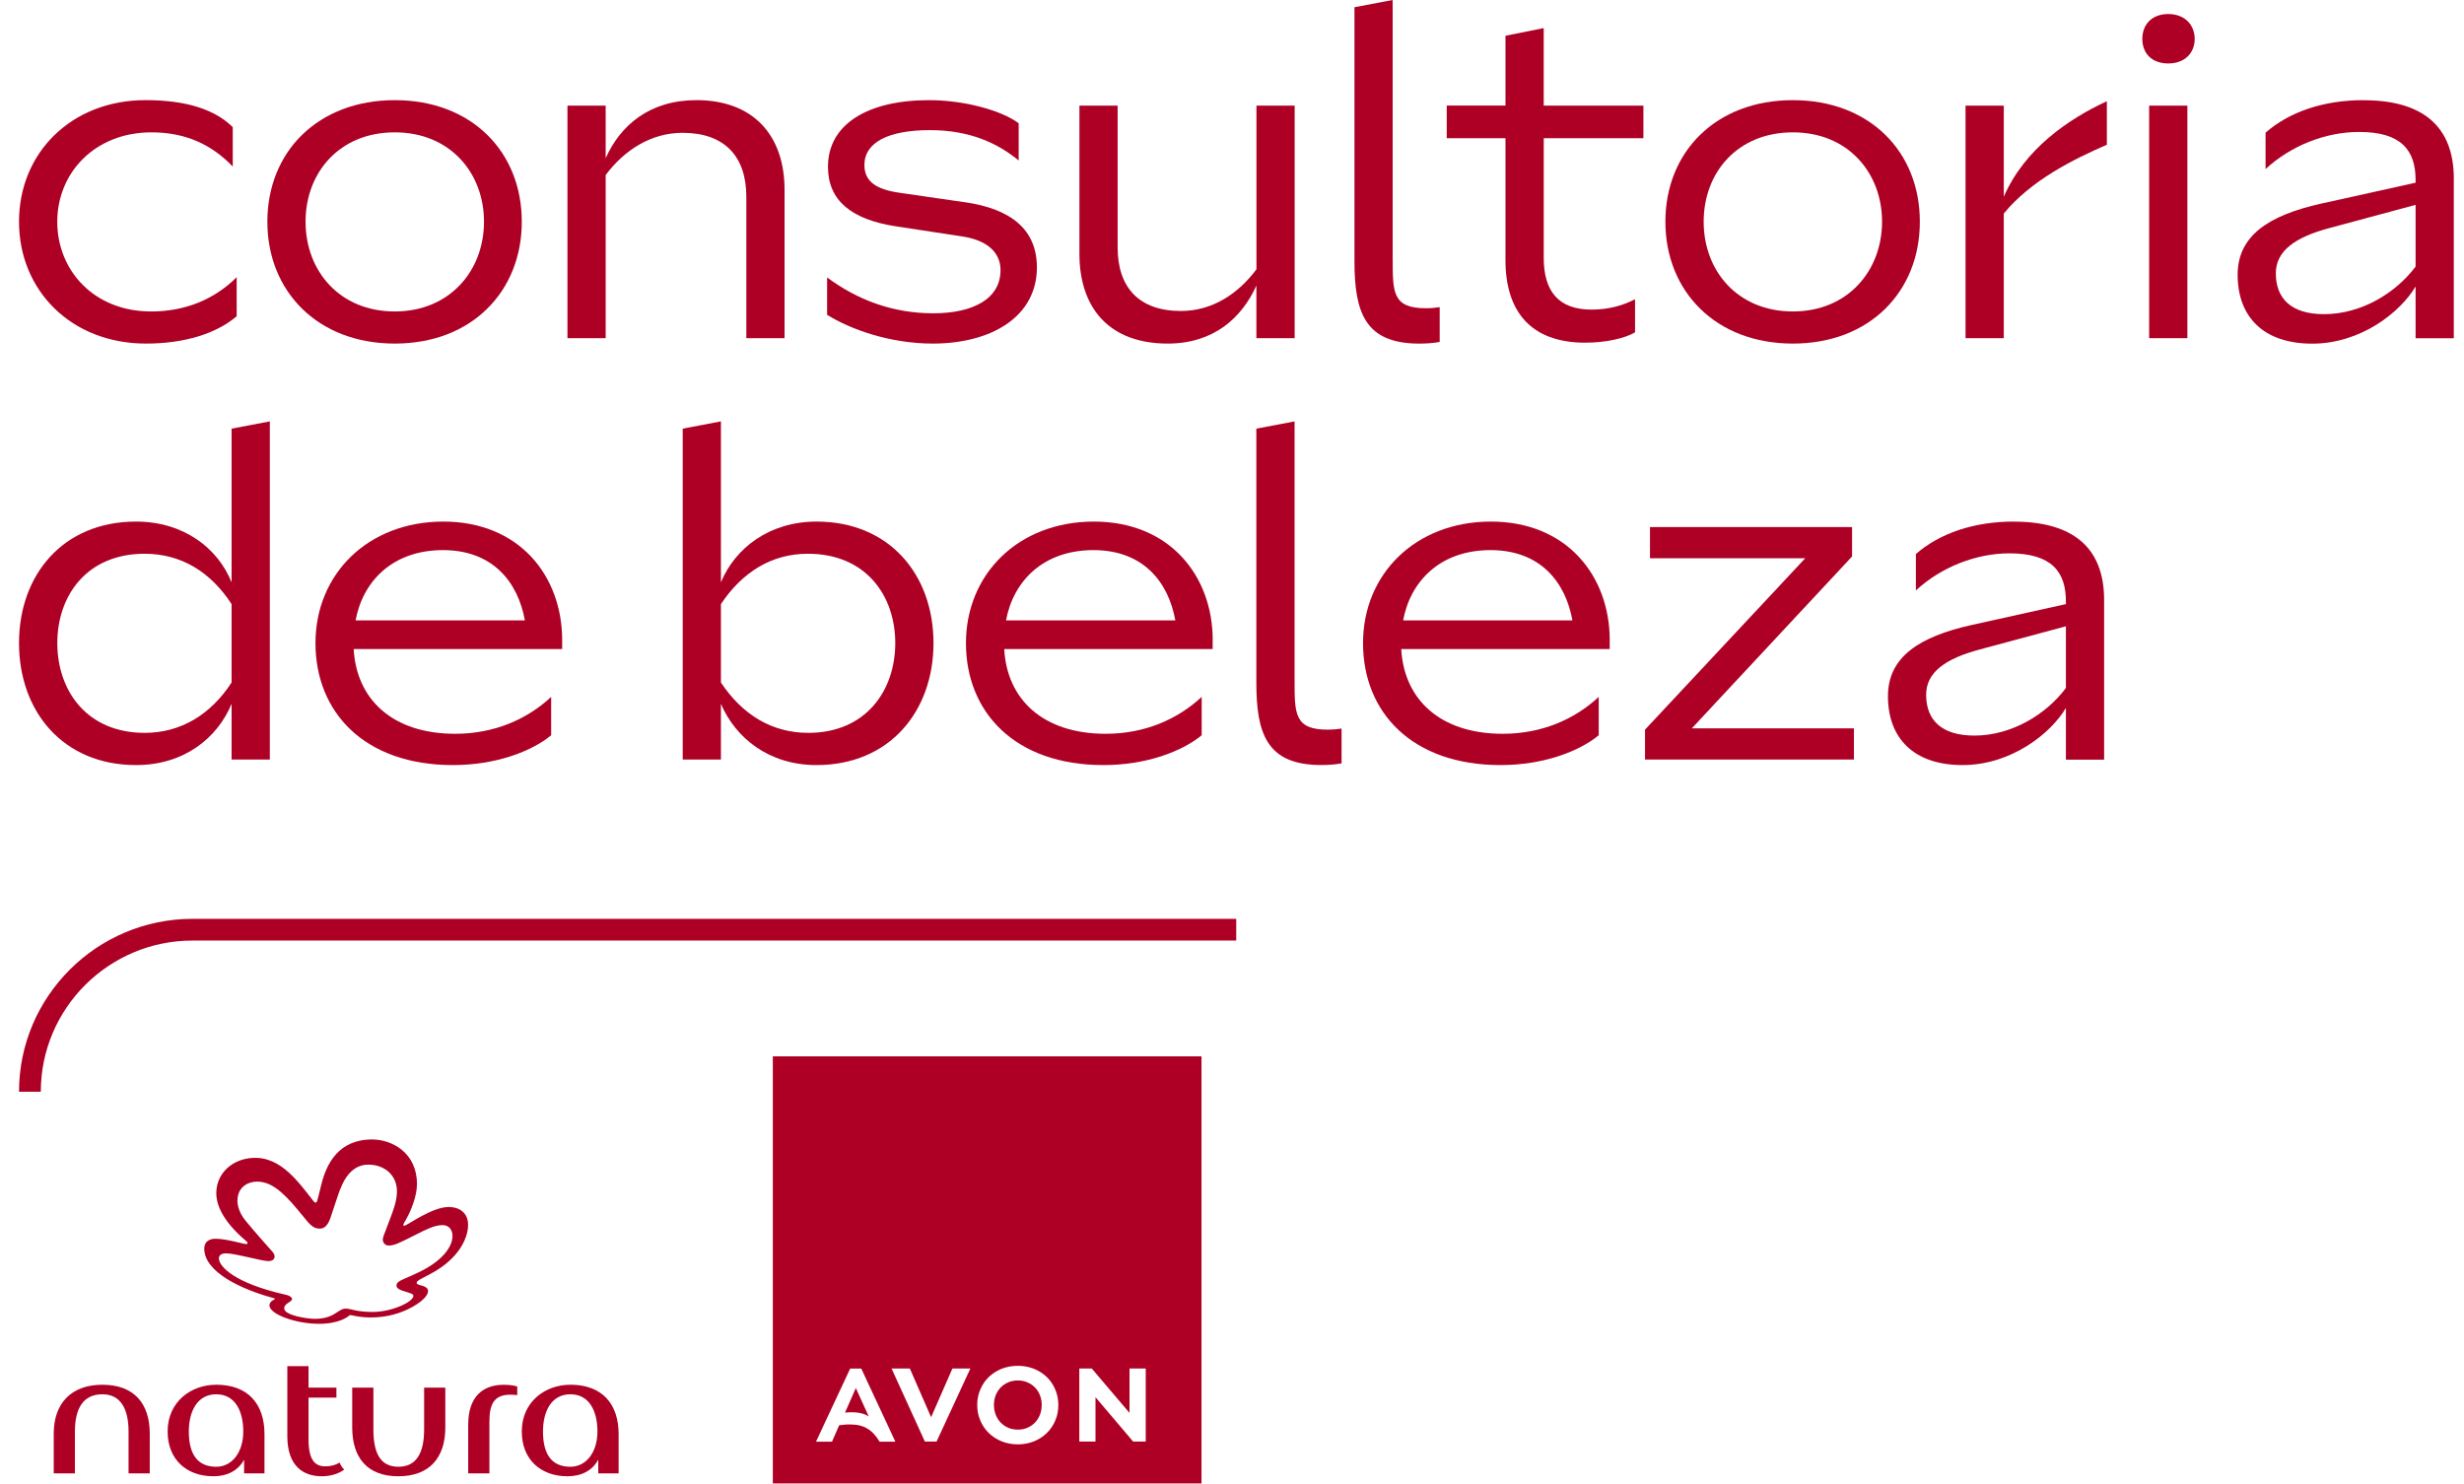
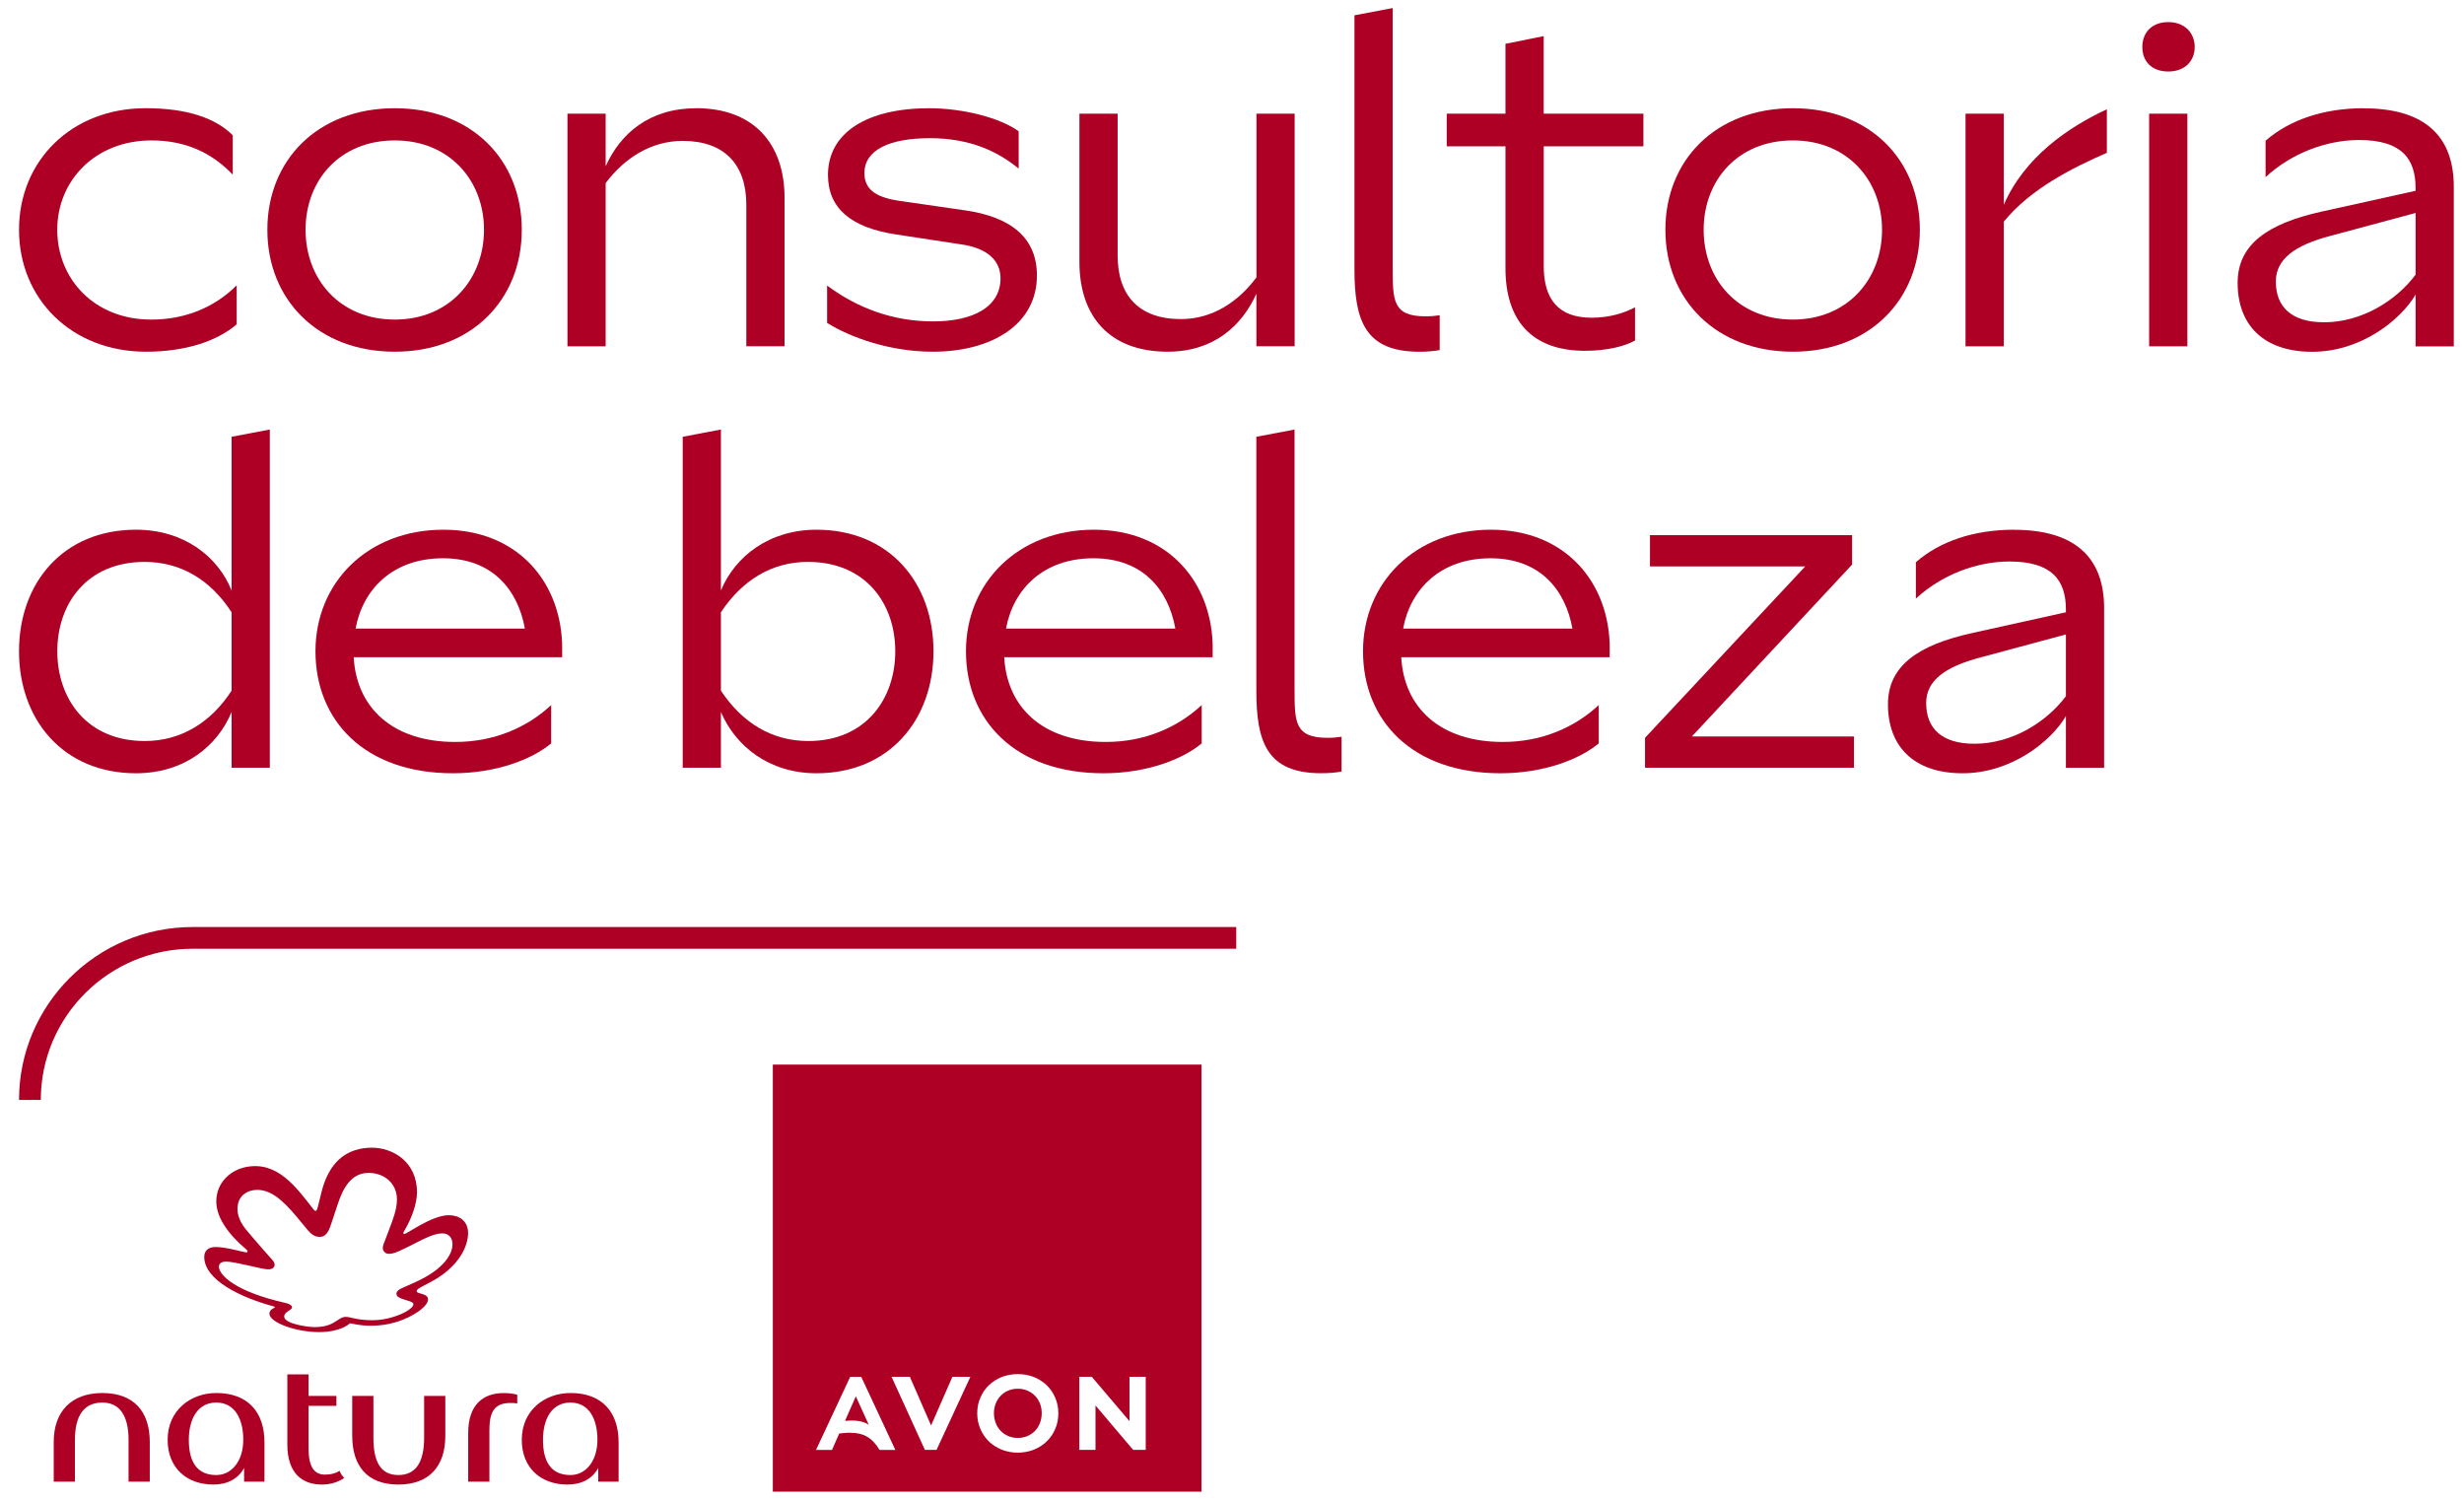
- <svg xmlns="http://www.w3.org/2000/svg" width="93" height="56" viewBox="0 0 93 56" fill="none">
+ <svg xmlns="http://www.w3.org/2000/svg" width="92" height="56" viewBox="0 0 93 56" fill="none">
  <path d="M32.302 52.401L31.894 53.327C31.98 53.319 32.059 53.315 32.132 53.315C32.282 53.315 32.411 53.328 32.519 53.357C32.629 53.385 32.719 53.425 32.791 53.476L32.302 52.4V52.401ZM39.249 52.666C39.204 52.556 39.142 52.458 39.06 52.376C38.981 52.295 38.889 52.233 38.776 52.185C38.671 52.139 38.551 52.114 38.418 52.114C38.286 52.114 38.162 52.138 38.056 52.185C37.943 52.232 37.851 52.295 37.773 52.376C37.695 52.454 37.631 52.551 37.584 52.668C37.538 52.782 37.515 52.906 37.515 53.036C37.515 53.167 37.538 53.295 37.584 53.412C37.63 53.53 37.693 53.627 37.773 53.709C37.854 53.791 37.948 53.856 38.056 53.901C38.162 53.947 38.285 53.971 38.418 53.971C38.552 53.971 38.671 53.947 38.776 53.901C38.883 53.856 38.979 53.791 39.06 53.709C39.142 53.626 39.207 53.526 39.249 53.413C39.295 53.299 39.318 53.171 39.318 53.035C39.318 52.899 39.295 52.781 39.249 52.665V52.666ZM39.249 52.666C39.204 52.556 39.142 52.458 39.06 52.376C38.981 52.295 38.889 52.233 38.776 52.185C38.671 52.139 38.551 52.114 38.418 52.114C38.286 52.114 38.162 52.138 38.056 52.185C37.943 52.232 37.851 52.295 37.773 52.376C37.695 52.454 37.631 52.551 37.584 52.668C37.538 52.782 37.515 52.906 37.515 53.036C37.515 53.167 37.538 53.295 37.584 53.412C37.63 53.53 37.693 53.627 37.773 53.709C37.854 53.791 37.948 53.856 38.056 53.901C38.162 53.947 38.285 53.971 38.418 53.971C38.552 53.971 38.671 53.947 38.776 53.901C38.883 53.856 38.979 53.791 39.06 53.709C39.142 53.626 39.207 53.526 39.249 53.413C39.295 53.299 39.318 53.171 39.318 53.035C39.318 52.899 39.295 52.781 39.249 52.665V52.666ZM29.169 39.879V56H45.349V39.879H29.169ZM33.196 54.423C33.13 54.31 33.059 54.214 32.982 54.132C32.905 54.049 32.824 53.983 32.734 53.93C32.642 53.873 32.542 53.837 32.433 53.811C32.324 53.786 32.202 53.775 32.071 53.775C32.009 53.775 31.945 53.776 31.879 53.783C31.814 53.787 31.744 53.795 31.674 53.806L31.403 54.425H30.799L32.089 51.666H32.507L33.794 54.425H33.194L33.196 54.423ZM36.608 51.702L35.349 54.421H34.909L34.901 54.406L33.651 51.664H34.341L35.143 53.501L35.947 51.664H36.625L36.608 51.702ZM39.829 53.63C39.751 53.813 39.643 53.973 39.509 54.1C39.376 54.232 39.212 54.337 39.025 54.414C38.836 54.488 38.63 54.527 38.417 54.527C38.204 54.527 37.996 54.489 37.808 54.414C37.619 54.337 37.456 54.232 37.322 54.1C37.188 53.971 37.08 53.813 37.002 53.63C36.924 53.452 36.884 53.254 36.884 53.041C36.884 52.827 36.922 52.632 37.002 52.453C37.08 52.27 37.185 52.116 37.322 51.983C37.458 51.854 37.62 51.749 37.808 51.672C37.996 51.6 38.201 51.562 38.417 51.562C38.633 51.562 38.834 51.6 39.022 51.672C39.209 51.749 39.373 51.854 39.508 51.983C39.644 52.116 39.75 52.27 39.828 52.453C39.906 52.632 39.945 52.828 39.945 53.041C39.945 53.253 39.908 53.452 39.828 53.63H39.829ZM43.244 54.422H42.773L42.763 54.414L41.348 52.746V54.422H40.737V51.664H41.209L41.217 51.674L42.632 53.339V51.663H43.244V54.422ZM39.06 52.376C38.981 52.295 38.889 52.233 38.776 52.185C38.671 52.139 38.551 52.114 38.418 52.114C38.286 52.114 38.162 52.138 38.056 52.185C37.943 52.232 37.851 52.295 37.773 52.376C37.695 52.454 37.631 52.551 37.584 52.668C37.538 52.782 37.515 52.906 37.515 53.036C37.515 53.167 37.538 53.295 37.584 53.412C37.63 53.53 37.693 53.627 37.773 53.709C37.854 53.791 37.948 53.856 38.056 53.901C38.162 53.947 38.285 53.971 38.418 53.971C38.552 53.971 38.671 53.947 38.776 53.901C38.883 53.856 38.979 53.791 39.06 53.709C39.142 53.626 39.207 53.526 39.249 53.413C39.295 53.299 39.318 53.171 39.318 53.035C39.318 52.899 39.295 52.781 39.249 52.665C39.204 52.555 39.142 52.457 39.06 52.375V52.376Z" fill="#AE0025" />
  <path d="M3.864 52.276C2.687 52.276 2.028 52.98 2.028 54.121V55.622H2.828V54.043C2.828 53.167 3.142 52.636 3.864 52.636C4.539 52.636 4.852 53.167 4.852 54.043V55.622H5.653V54.121C5.653 52.98 5.056 52.276 3.864 52.276Z" fill="#AE0025" />
  <path d="M8.163 52.276C7.206 52.276 6.327 52.917 6.327 54.043C6.327 55.105 7.049 55.731 8.052 55.731C8.586 55.731 8.993 55.512 9.213 55.105V55.621H9.982V54.136C9.982 52.995 9.354 52.275 8.162 52.275L8.163 52.276ZM8.163 55.372C7.457 55.372 7.127 54.902 7.127 54.043C7.127 53.261 7.457 52.636 8.163 52.636C8.869 52.636 9.182 53.261 9.182 54.043C9.182 54.824 8.758 55.372 8.163 55.372Z" fill="#AE0025" />
  <path d="M16.008 53.965C16.008 54.84 15.725 55.372 15.036 55.372C14.345 55.372 14.094 54.84 14.094 53.965V52.385H13.294V53.887C13.294 55.027 13.858 55.731 15.036 55.731C16.213 55.731 16.808 55.027 16.808 53.887V52.385H16.008V53.965Z" fill="#AE0025" />
  <path d="M21.53 52.276C20.573 52.276 19.694 52.917 19.694 54.043C19.694 55.105 20.416 55.731 21.419 55.731C21.953 55.731 22.36 55.512 22.58 55.105V55.621H23.349V54.136C23.349 52.995 22.721 52.275 21.529 52.275L21.53 52.276ZM21.53 55.372C20.824 55.372 20.494 54.902 20.494 54.043C20.494 53.261 20.824 52.636 21.53 52.636C22.236 52.636 22.549 53.261 22.549 54.043C22.549 54.824 22.125 55.372 21.53 55.372Z" fill="#AE0025" />
  <path d="M17.671 53.778V55.622H18.472V53.684C18.472 53.058 18.613 52.652 19.256 52.652C19.334 52.652 19.429 52.652 19.523 52.668V52.34C19.351 52.292 19.178 52.278 19.006 52.278C18.238 52.278 17.672 52.715 17.672 53.779L17.671 53.778Z" fill="#AE0025" />
  <path d="M12.273 55.356C11.88 55.356 11.645 55.105 11.645 54.34V52.761H12.697V52.385H11.645V51.573H10.845V54.215C10.845 55.372 11.472 55.731 12.146 55.731C12.476 55.731 12.774 55.637 12.993 55.481C12.914 55.403 12.851 55.309 12.82 55.214C12.663 55.309 12.49 55.356 12.27 55.356H12.273Z" fill="#AE0025" />
  <path d="M15.739 44.699C15.739 45.159 15.505 45.718 15.338 46.013C15.246 46.177 15.223 46.215 15.223 46.24C15.223 46.258 15.234 46.274 15.256 46.274C15.366 46.274 16.291 45.565 16.939 45.565C17.32 45.565 17.667 45.767 17.667 46.242C17.667 46.716 17.343 47.506 16.263 48.082C16.186 48.124 16.024 48.208 15.91 48.269C15.765 48.346 15.727 48.383 15.727 48.432C15.727 48.554 16.156 48.495 16.156 48.746C16.156 48.88 15.993 49.102 15.563 49.34C15.172 49.558 14.649 49.736 14 49.736C13.537 49.736 13.277 49.646 13.229 49.646C13.21 49.646 13.195 49.652 13.175 49.671C13.148 49.694 12.817 49.976 12.046 49.976C11.16 49.976 10.168 49.614 10.168 49.278C10.168 49.114 10.376 49.068 10.376 49.033C10.376 49.018 10.352 49.013 10.341 49.01C9.104 48.678 7.709 48.021 7.709 47.136C7.709 46.891 7.882 46.765 8.133 46.765C8.568 46.765 9.169 46.965 9.3 46.965C9.332 46.965 9.344 46.948 9.344 46.93C9.344 46.906 9.325 46.879 9.288 46.848C8.495 46.177 8.164 45.561 8.164 45.044C8.164 44.377 8.648 43.871 9.29 43.745C10.475 43.512 11.189 44.52 11.821 45.33C11.838 45.352 11.871 45.399 11.91 45.399C11.958 45.399 11.97 45.352 12.015 45.175C12.06 44.997 12.072 44.942 12.129 44.715C12.313 43.965 12.759 43.016 14.044 43.016C14.802 43.016 15.739 43.526 15.739 44.701V44.699ZM12.073 46.383C11.834 46.383 11.707 46.25 11.463 45.944C11.424 45.896 11.255 45.691 11.212 45.64C10.62 44.93 10.192 44.608 9.702 44.608C9.406 44.608 8.962 44.774 8.962 45.335C8.962 45.409 8.972 45.724 9.278 46.096C9.668 46.571 10.234 47.199 10.286 47.259C10.338 47.319 10.367 47.382 10.365 47.439C10.365 47.47 10.356 47.608 10.119 47.608C9.883 47.608 8.883 47.315 8.53 47.315C8.367 47.315 8.262 47.385 8.262 47.505C8.262 47.813 8.865 48.446 10.763 48.873C11.002 48.927 11.023 49.011 11.023 49.041C11.023 49.151 10.727 49.203 10.727 49.391C10.727 49.665 11.62 49.788 11.875 49.788C12.33 49.788 12.554 49.654 12.724 49.539C12.868 49.439 12.952 49.402 13.048 49.402C13.252 49.402 13.442 49.528 14.061 49.528C14.813 49.528 15.603 49.137 15.603 48.924C15.603 48.841 15.477 48.819 15.196 48.728C15.049 48.679 14.964 48.62 14.964 48.529C14.964 48.437 15.036 48.372 15.249 48.281C15.476 48.183 15.639 48.11 15.806 48.029C16.722 47.591 17.076 47.054 17.078 46.667C17.08 46.418 16.937 46.25 16.703 46.25C16.395 46.25 16.058 46.427 15.729 46.593C15.114 46.903 14.89 47.022 14.674 47.022C14.521 47.022 14.45 46.891 14.448 46.815C14.448 46.77 14.455 46.719 14.475 46.664C14.555 46.45 14.611 46.306 14.698 46.076C14.826 45.738 14.982 45.352 14.982 44.97C14.982 44.373 14.517 43.967 13.907 43.967C13.223 43.967 12.931 44.608 12.758 45.118C12.71 45.258 12.531 45.802 12.476 45.964C12.38 46.25 12.253 46.383 12.07 46.383H12.073Z" fill="#AE0025" />
  <path d="M1.54 41.214H0.718C0.718 37.616 3.657 34.687 7.269 34.687H46.66V35.507H7.269C4.11 35.507 1.54 38.066 1.54 41.214Z" fill="#AE0025" />
  <path d="M5.699 11.758C3.553 11.758 2.161 10.217 2.161 8.369C2.161 6.52 3.586 4.996 5.718 4.996C7.018 4.996 8.004 5.471 8.785 6.288V4.801C8.129 4.147 7.054 3.78 5.494 3.78C2.695 3.781 0.718 5.767 0.718 8.369C0.718 10.97 2.695 12.971 5.511 12.971C6.968 12.971 8.175 12.589 8.933 11.938V10.465C8.075 11.322 6.956 11.759 5.699 11.759V11.758Z" fill="#AE0025" />
  <path d="M14.9 3.781C11.999 3.781 10.091 5.732 10.091 8.369C10.091 11.005 11.999 12.971 14.9 12.971C17.802 12.971 19.694 11.004 19.694 8.369C19.694 5.733 17.805 3.781 14.9 3.781ZM14.9 11.758C12.821 11.758 11.533 10.233 11.533 8.369C11.533 6.504 12.822 4.996 14.9 4.996C16.978 4.996 18.268 6.52 18.268 8.369C18.268 10.217 16.978 11.758 14.9 11.758Z" fill="#AE0025" />
  <path d="M26.28 3.781C24.51 3.781 23.411 4.739 22.86 5.972V3.987H21.418V12.768H22.86V6.607C23.566 5.663 24.579 5.014 25.764 5.014C27.345 5.014 28.169 5.904 28.169 7.426V12.766H29.612V7.169C29.612 5.097 28.425 3.78 26.28 3.78V3.781Z" fill="#AE0025" />
  <path d="M36.405 7.633L34.05 7.291C33.107 7.17 32.626 6.88 32.626 6.23C32.626 5.355 33.57 4.912 35.099 4.912C36.629 4.912 37.676 5.424 38.448 6.059V4.652C37.777 4.154 36.371 3.781 35.066 3.781C32.746 3.781 31.251 4.69 31.251 6.298C31.251 7.564 32.129 8.283 33.794 8.541L36.267 8.918C37.248 9.054 37.763 9.518 37.763 10.2C37.763 11.279 36.732 11.827 35.221 11.827C33.71 11.827 32.369 11.33 31.218 10.474V11.884C32.095 12.431 33.587 12.971 35.202 12.971C37.435 12.971 39.137 11.944 39.137 10.096C39.137 8.693 38.193 7.887 36.407 7.632L36.405 7.633Z" fill="#AE0025" />
  <path d="M47.423 3.987V10.166C46.737 11.09 45.758 11.74 44.572 11.74C42.974 11.74 42.184 10.835 42.184 9.344V3.987H40.741V9.582C40.741 11.636 41.875 12.971 44.073 12.971C45.807 12.971 46.873 11.997 47.421 10.781V12.766H48.865V3.987H47.421H47.423Z" fill="#AE0025" />
  <path d="M62.028 5.22V3.987H58.265V1.06L56.822 1.349V3.986H54.605V5.218H56.822V9.823C56.822 11.758 57.784 12.937 59.828 12.937C60.632 12.937 61.331 12.768 61.712 12.547V11.295C61.279 11.525 60.73 11.688 60.069 11.688C58.816 11.688 58.266 10.987 58.266 9.736V5.218H62.029L62.028 5.22Z" fill="#AE0025" />
  <path d="M67.669 3.781C64.765 3.781 62.858 5.732 62.858 8.369C62.858 11.005 64.766 12.971 67.669 12.971C70.572 12.971 72.462 11.004 72.462 8.369C72.462 5.733 70.572 3.781 67.669 3.781ZM67.669 11.758C65.59 11.758 64.302 10.233 64.302 8.369C64.302 6.504 65.591 4.996 67.669 4.996C69.747 4.996 71.035 6.52 71.035 8.369C71.035 10.217 69.748 11.758 67.669 11.758Z" fill="#AE0025" />
  <path d="M75.63 3.987H74.186V12.768H75.63V8.061C76.655 6.81 78.24 6.021 79.52 5.464V3.821C78.078 4.489 76.418 5.616 75.63 7.427V3.987Z" fill="#AE0025" />
  <path d="M81.839 0.53C81.221 0.53 80.859 0.923 80.859 1.47C80.859 2.018 81.221 2.395 81.839 2.395C82.458 2.395 82.836 2.002 82.836 1.47C82.836 0.939 82.458 0.53 81.839 0.53ZM81.116 3.987V12.768H82.559V3.987H81.116Z" fill="#AE0025" />
  <path d="M89.214 3.781C87.691 3.781 86.406 4.225 85.511 5.008V6.381C86.476 5.491 87.788 4.981 89.043 4.981C90.641 4.981 91.173 5.682 91.173 6.795V6.897L87.617 7.685C85.624 8.129 84.456 8.899 84.456 10.373C84.456 11.963 85.434 12.974 87.273 12.974C89.112 12.974 90.605 11.776 91.173 10.817V12.769H92.615V6.744C92.615 4.76 91.431 3.784 89.214 3.784V3.781ZM91.173 10.064C90.433 11.055 89.128 11.86 87.72 11.86C86.483 11.86 85.898 11.277 85.898 10.319C85.898 9.464 86.638 8.95 87.926 8.608L91.173 7.734V10.064Z" fill="#AE0025" />
  <path d="M54.339 11.595V12.909C54.116 12.951 53.862 12.972 53.568 12.972C52.547 12.972 51.932 12.678 51.577 12.141C51.222 11.605 51.122 10.827 51.122 9.859V0.273L52.564 0V9.771H52.566C52.566 11.022 52.553 11.636 53.806 11.636C54.008 11.636 54.182 11.62 54.339 11.595Z" fill="#AE0025" />
  <path d="M8.741 16.182V21.984C8.225 20.699 6.938 19.69 5.133 19.69C2.385 19.69 0.718 21.694 0.718 24.278C0.718 26.862 2.385 28.883 5.133 28.883C6.955 28.883 8.209 27.855 8.741 26.571V28.675H10.184V15.908L8.741 16.182ZM8.741 25.766C7.951 26.982 6.817 27.666 5.461 27.666C3.278 27.666 2.163 26.074 2.163 24.278C2.163 22.482 3.278 20.905 5.461 20.905C6.834 20.905 7.952 21.59 8.741 22.806V25.766Z" fill="#AE0025" />
  <path d="M21.219 24.174C21.219 21.728 19.587 19.69 16.735 19.69C13.884 19.69 11.907 21.676 11.907 24.278C11.907 26.879 13.746 28.883 17.095 28.883C18.708 28.883 20.064 28.37 20.803 27.756V26.309C19.895 27.155 18.653 27.701 17.182 27.701C14.811 27.701 13.453 26.401 13.35 24.502H21.218V24.175L21.219 24.174ZM13.421 23.422C13.695 21.932 14.829 20.768 16.719 20.768C18.61 20.768 19.552 21.984 19.811 23.422H13.421Z" fill="#AE0025" />
  <path d="M30.818 19.69C29.032 19.69 27.742 20.699 27.21 21.984V15.908L25.768 16.182V28.675H27.21V26.571C27.76 27.853 29.015 28.883 30.818 28.883C33.567 28.883 35.233 26.862 35.233 24.278C35.233 21.694 33.568 19.69 30.818 19.69ZM30.509 27.666C29.134 27.666 28.019 26.982 27.21 25.766V22.806C28.019 21.59 29.134 20.905 30.493 20.905C32.691 20.905 33.791 22.498 33.791 24.278C33.791 26.058 32.691 27.666 30.509 27.666Z" fill="#AE0025" />
  <path d="M63.856 27.495L69.904 21.007V19.896H62.276V21.076H68.135L62.089 27.545V28.675H69.974V27.495H63.856Z" fill="#AE0025" />
  <path d="M45.772 24.174C45.772 21.728 44.139 19.69 41.288 19.69C38.436 19.69 36.459 21.676 36.459 24.278C36.459 26.879 38.298 28.883 41.647 28.883C43.26 28.883 44.616 28.37 45.356 27.756V26.309C44.447 27.155 43.205 27.701 41.734 27.701C39.363 27.701 38.005 26.401 37.903 24.502H45.77V24.175L45.772 24.174ZM37.971 23.422C38.245 21.932 39.38 20.768 41.27 20.768C43.16 20.768 44.103 21.984 44.362 23.422H37.971Z" fill="#AE0025" />
  <path d="M60.757 24.174C60.757 21.728 59.125 19.69 56.273 19.69C53.422 19.69 51.445 21.676 51.445 24.278C51.445 26.879 53.284 28.883 56.633 28.883C58.246 28.883 59.602 28.37 60.342 27.756V26.309C59.433 27.155 58.191 27.701 56.72 27.701C54.349 27.701 52.991 26.401 52.888 24.502H60.756V24.175L60.757 24.174ZM52.959 23.422C53.233 21.932 54.367 20.768 56.257 20.768C58.147 20.768 59.09 21.984 59.349 23.422H52.959Z" fill="#AE0025" />
  <path d="M76.016 19.69C74.493 19.69 73.208 20.134 72.312 20.917V22.289C73.278 21.4 74.59 20.89 75.844 20.89C77.443 20.89 77.975 21.591 77.975 22.704V22.806L74.419 23.594C72.426 24.038 71.258 24.808 71.258 26.282C71.258 27.872 72.235 28.883 74.074 28.883C75.913 28.883 77.407 27.685 77.975 26.726V28.678H79.417V22.653C79.417 20.668 78.233 19.693 76.016 19.693V19.69ZM77.975 25.973C77.235 26.964 75.93 27.769 74.521 27.769C73.284 27.769 72.7 27.186 72.7 26.228C72.7 25.373 73.44 24.859 74.728 24.517L77.975 23.643V25.973Z" fill="#AE0025" />
  <path d="M50.635 27.504V28.818C50.412 28.86 50.158 28.881 49.864 28.881C48.843 28.881 48.229 28.587 47.874 28.05C47.519 27.514 47.419 26.735 47.419 25.768V16.182L48.861 15.909V25.679H48.862C48.862 26.93 48.85 27.545 50.103 27.545C50.304 27.545 50.478 27.529 50.635 27.504Z" fill="#AE0025" />
</svg>
